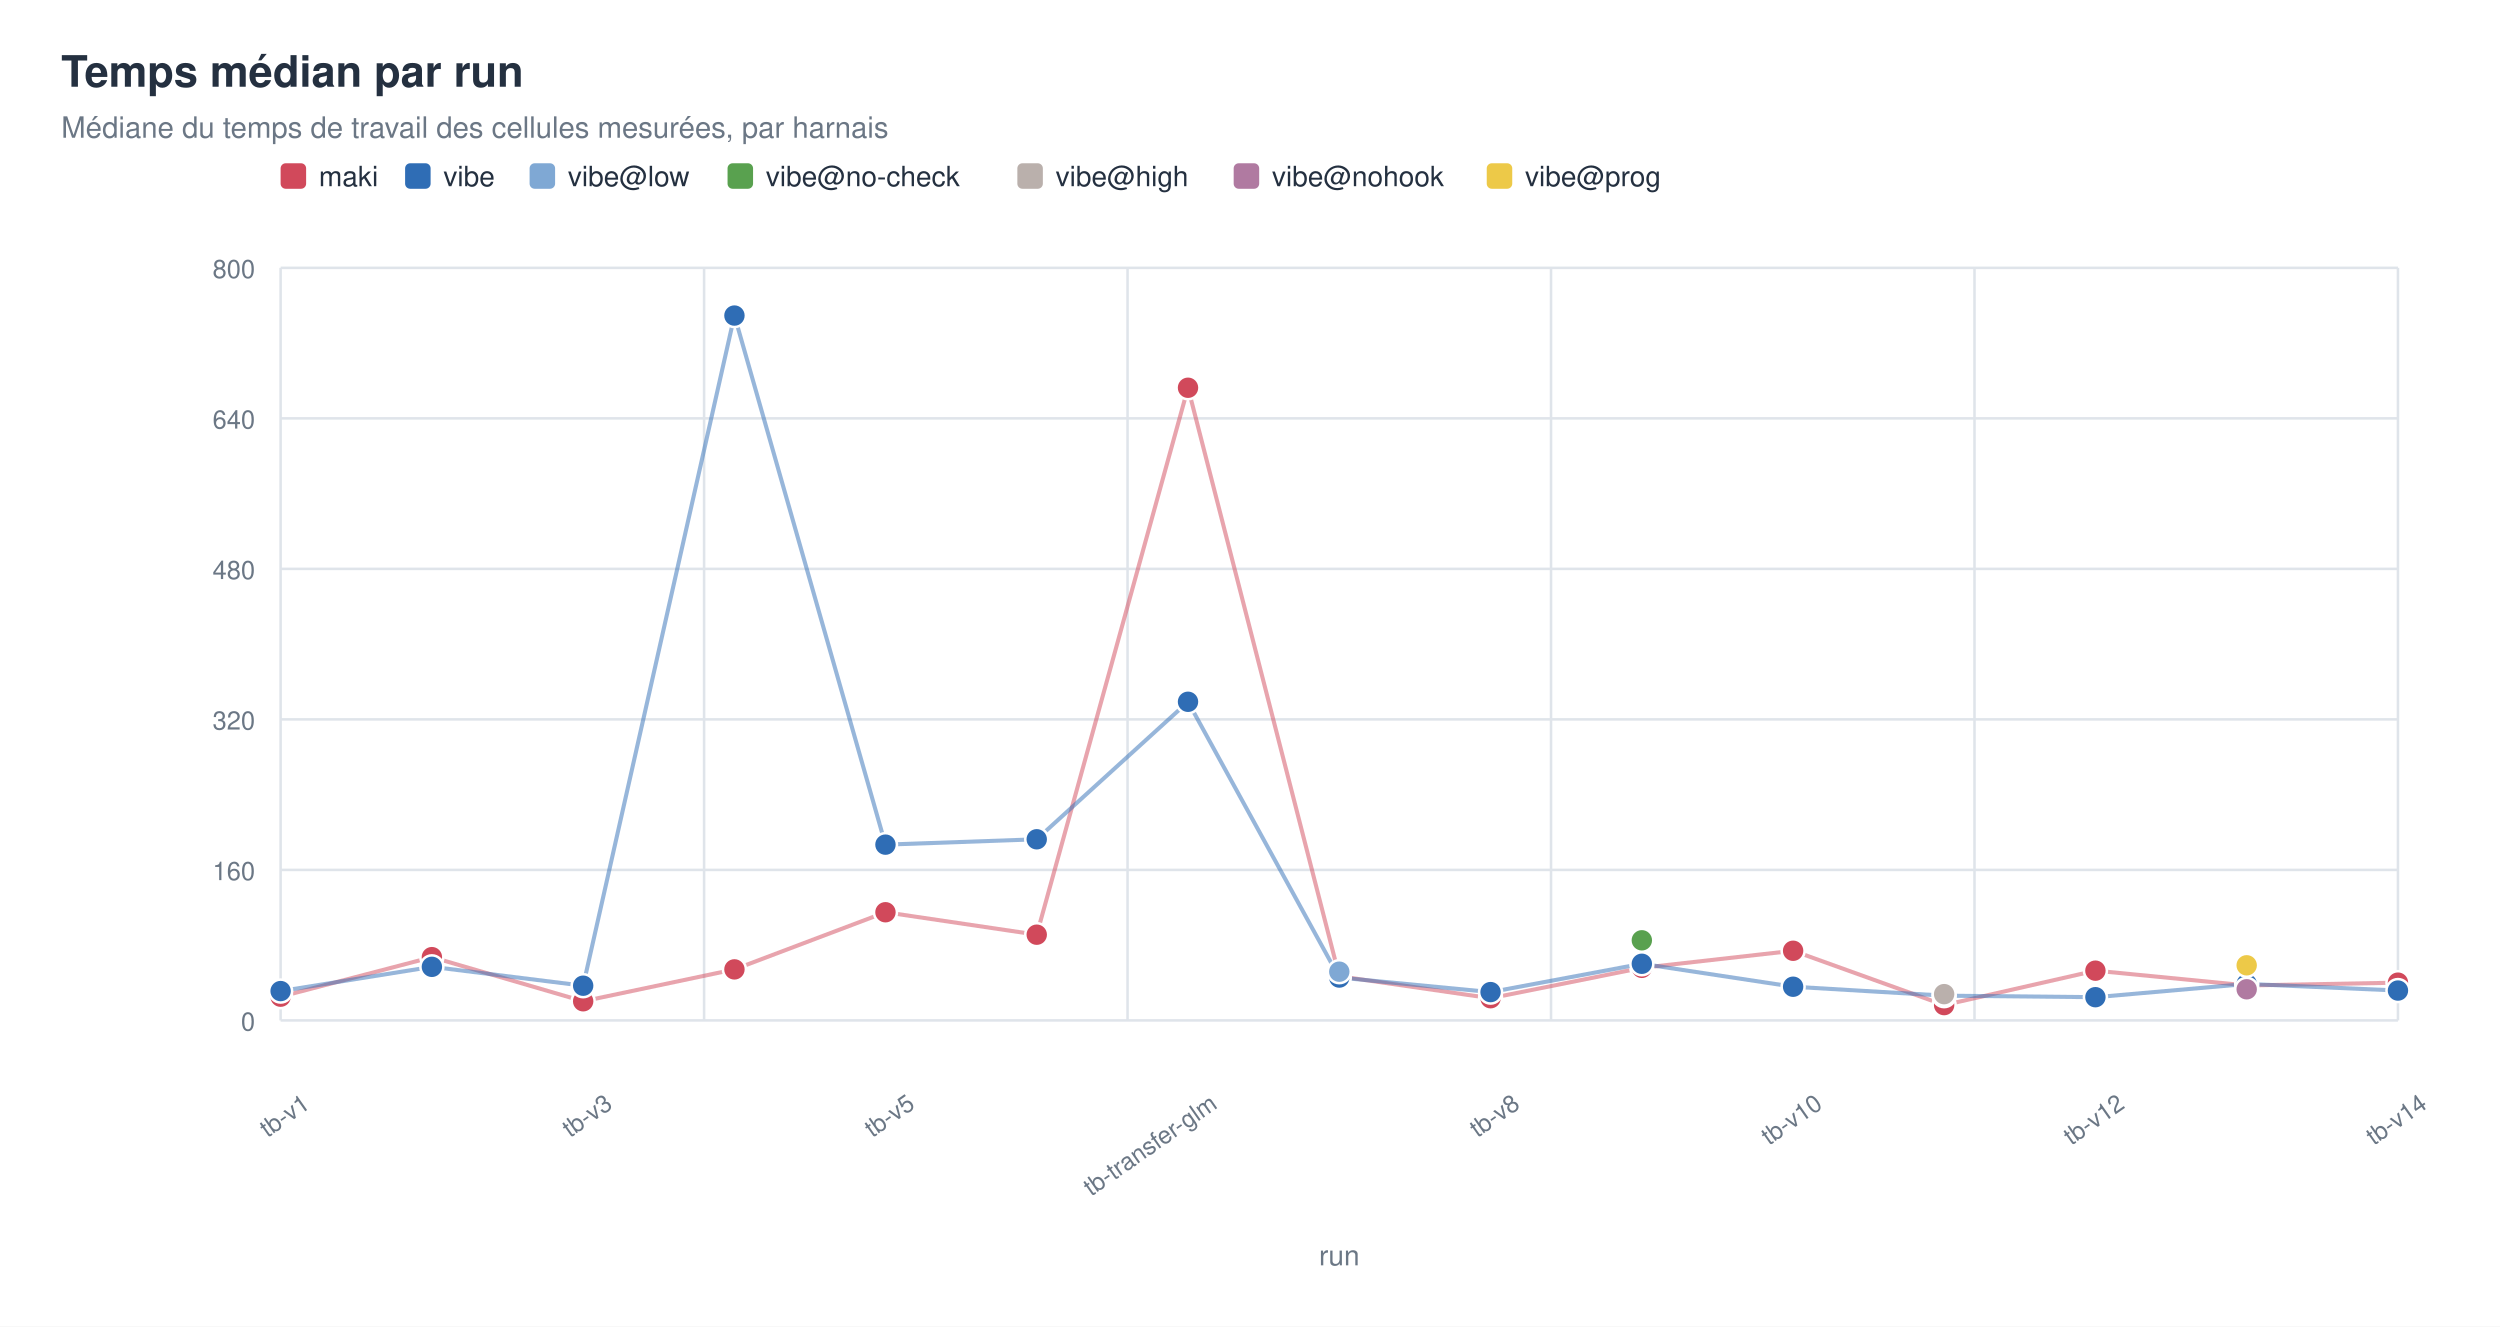
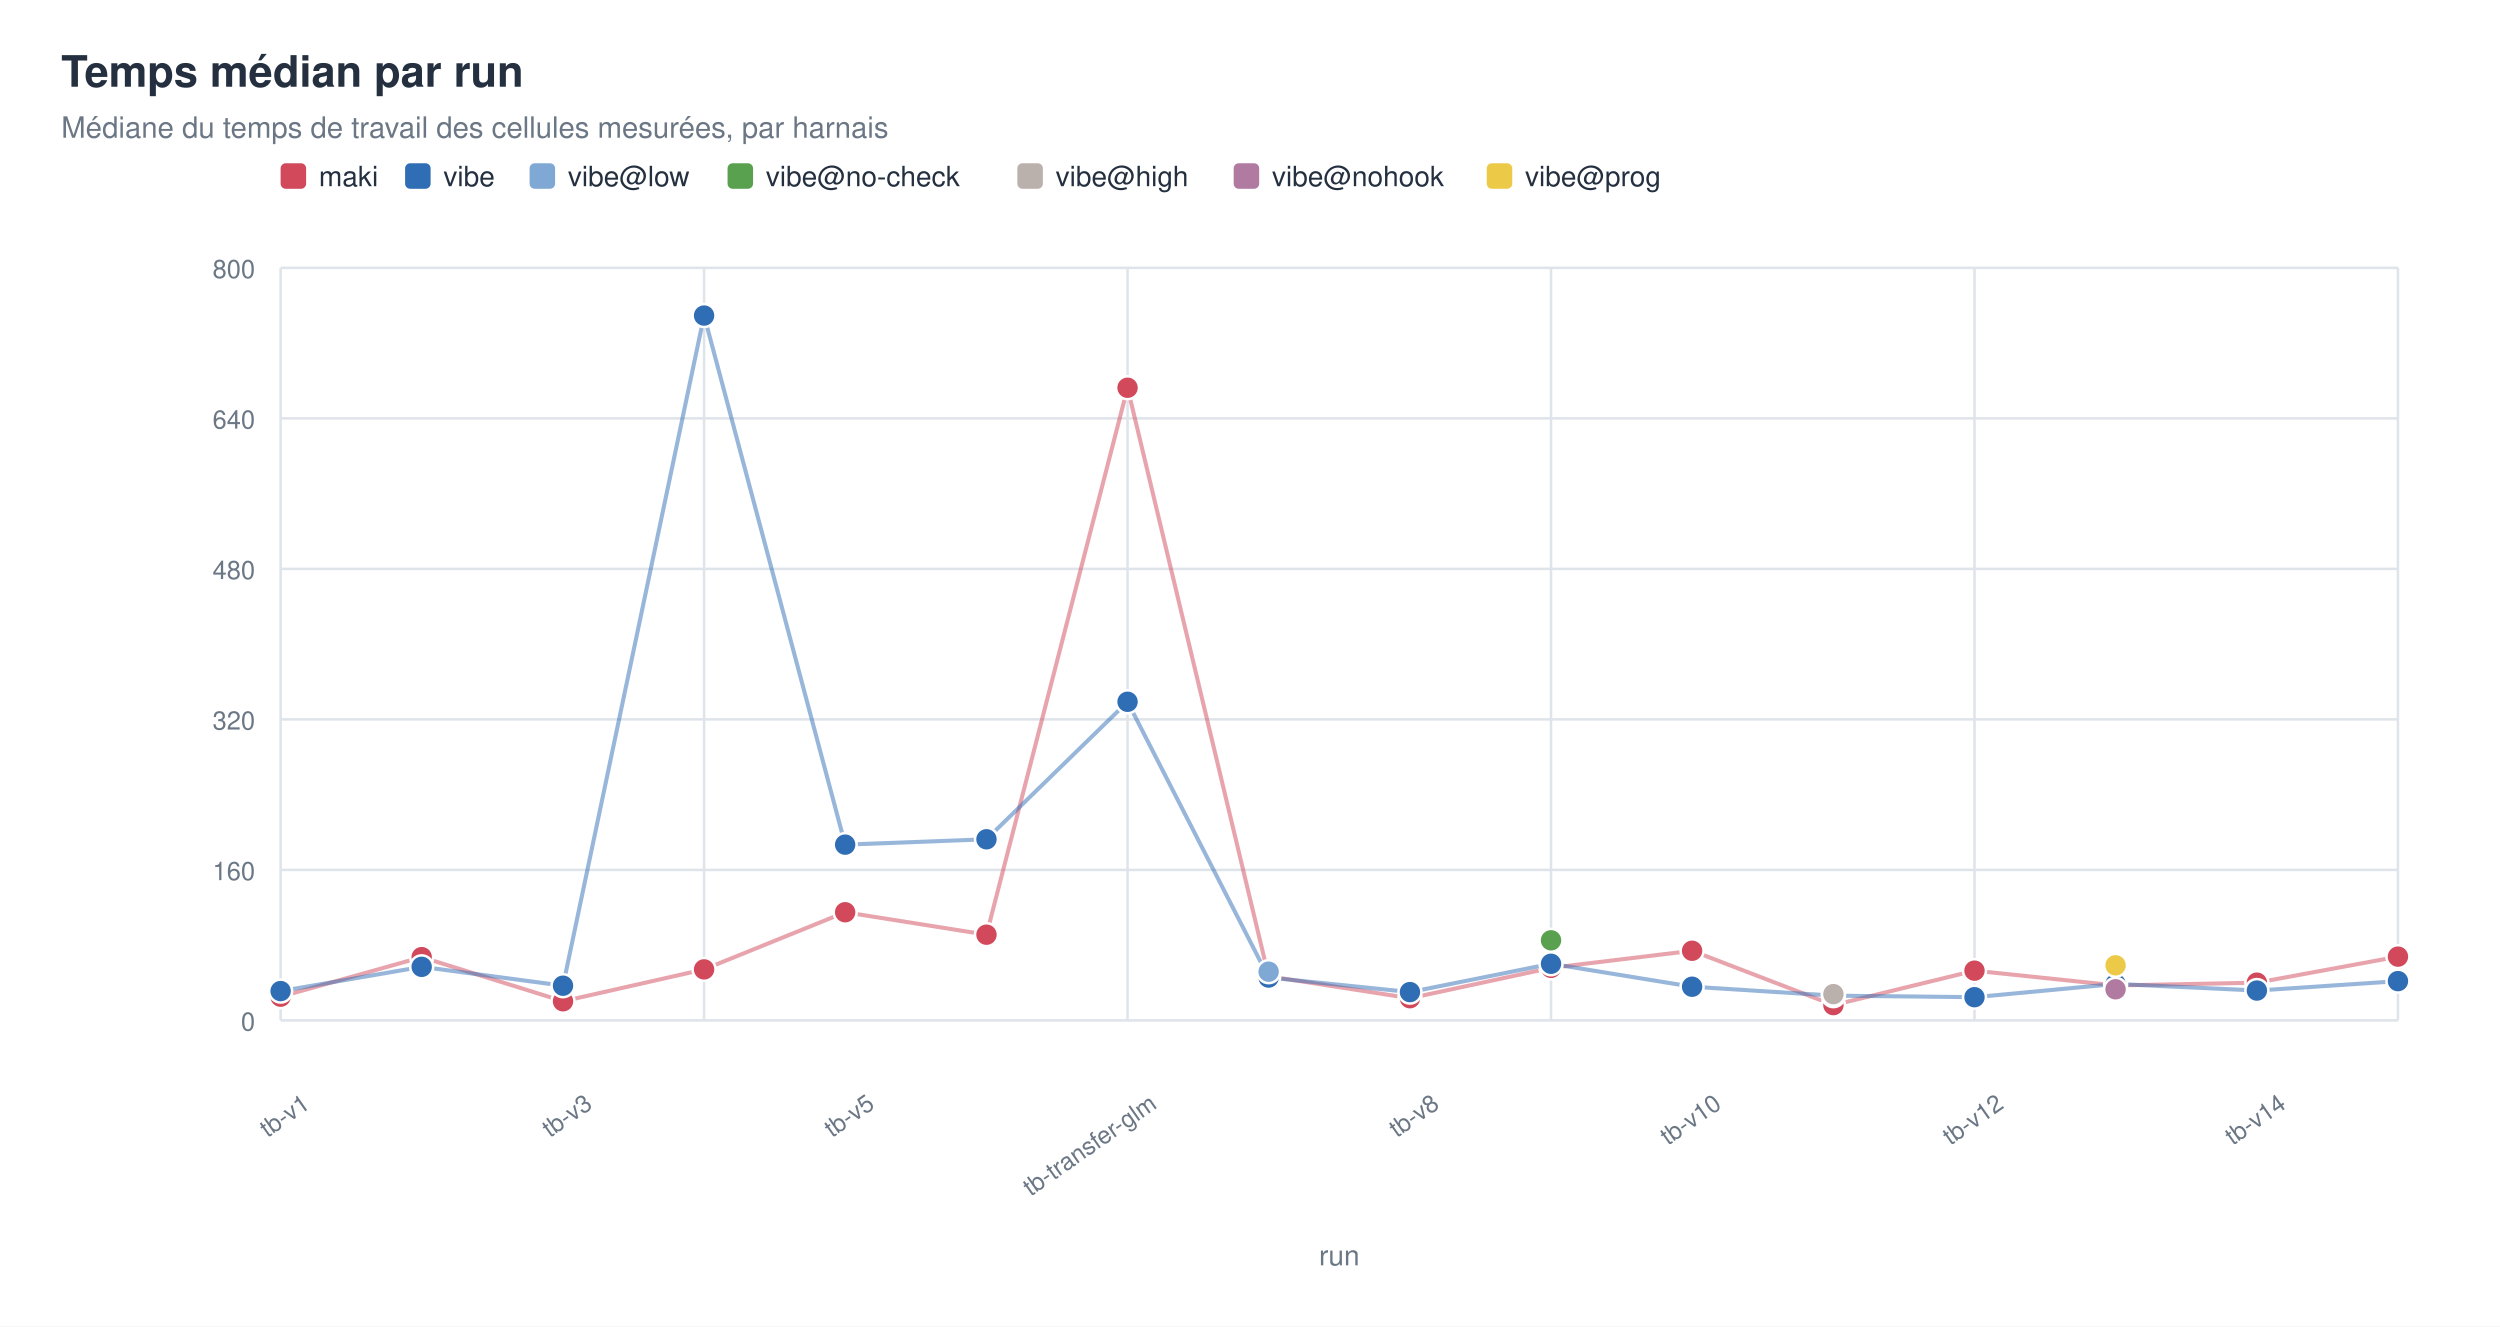
<svg xmlns="http://www.w3.org/2000/svg" width="980" height="520" viewBox="0 0 980 520" font-family="Helvetica, Arial, sans-serif">
  <rect width="980" height="520" fill="#ffffff" />
  <text x="24.0" y="34.0" font-size="17" fill="#243040" text-anchor="start" font-weight="bold">Temps médian par run</text>
  <text x="24.0" y="54.0" font-size="11.5" fill="#6b7785" text-anchor="start">Médiane du temps de travail des cellules mesurées, par harnais</text>
  <line x1="110.0" y1="105.0" x2="110.0" y2="400.0" stroke="#dfe4ea" stroke-width="1" opacity="1.0" />
  <line x1="276.0" y1="105.0" x2="276.0" y2="400.0" stroke="#dfe4ea" stroke-width="1" opacity="1.0" />
  <line x1="442.0" y1="105.0" x2="442.0" y2="400.0" stroke="#dfe4ea" stroke-width="1" opacity="1.0" />
  <line x1="608.0" y1="105.0" x2="608.0" y2="400.0" stroke="#dfe4ea" stroke-width="1" opacity="1.0" />
  <line x1="774.0" y1="105.0" x2="774.0" y2="400.0" stroke="#dfe4ea" stroke-width="1" opacity="1.0" />
  <line x1="940.0" y1="105.0" x2="940.0" y2="400.0" stroke="#dfe4ea" stroke-width="1" opacity="1.0" />
  <line x1="110.0" y1="400.0" x2="940.0" y2="400.0" stroke="#dfe4ea" stroke-width="1" opacity="1.0" />
  <text x="100.0" y="404.0" font-size="10" fill="#6b7785" text-anchor="end">0</text>
  <line x1="110.0" y1="341.0" x2="940.0" y2="341.0" stroke="#dfe4ea" stroke-width="1" opacity="1.0" />
  <text x="100.0" y="345.0" font-size="10" fill="#6b7785" text-anchor="end">160</text>
  <line x1="110.0" y1="282.0" x2="940.0" y2="282.0" stroke="#dfe4ea" stroke-width="1" opacity="1.0" />
  <text x="100.0" y="286.0" font-size="10" fill="#6b7785" text-anchor="end">320</text>
  <line x1="110.0" y1="223.0" x2="940.0" y2="223.0" stroke="#dfe4ea" stroke-width="1" opacity="1.0" />
  <text x="100.0" y="227.0" font-size="10" fill="#6b7785" text-anchor="end">480</text>
  <line x1="110.0" y1="164.0" x2="940.0" y2="164.0" stroke="#dfe4ea" stroke-width="1" opacity="1.0" />
  <text x="100.0" y="168.0" font-size="10" fill="#6b7785" text-anchor="end">640</text>
  <line x1="110.0" y1="105.0" x2="940.0" y2="105.0" stroke="#dfe4ea" stroke-width="1" opacity="1.0" />
  <text x="100.0" y="109.0" font-size="10" fill="#6b7785" text-anchor="end">800</text>
  <text x="122.0" y="434.0" font-size="9.5" fill="#6b7785" text-anchor="end" transform="rotate(-35 122.0 434.0)">tb-v1</text>
-   <text x="240.6" y="434.0" font-size="9.5" fill="#6b7785" text-anchor="end" transform="rotate(-35 240.6 434.0)">tb-v3</text>
-   <text x="359.1" y="434.0" font-size="9.5" fill="#6b7785" text-anchor="end" transform="rotate(-35 359.1 434.0)">tb-v5</text>
-   <text x="477.7" y="434.0" font-size="9.5" fill="#6b7785" text-anchor="end" transform="rotate(-35 477.7 434.0)">tb-transfer-glm</text>
-   <text x="596.3" y="434.0" font-size="9.5" fill="#6b7785" text-anchor="end" transform="rotate(-35 596.3 434.0)">tb-v8</text>
-   <text x="714.9" y="434.0" font-size="9.5" fill="#6b7785" text-anchor="end" transform="rotate(-35 714.9 434.0)">tb-v10</text>
-   <text x="833.4" y="434.0" font-size="9.5" fill="#6b7785" text-anchor="end" transform="rotate(-35 833.4 434.0)">tb-v12</text>
-   <text x="952.0" y="434.0" font-size="9.5" fill="#6b7785" text-anchor="end" transform="rotate(-35 952.0 434.0)">tb-v14</text>
-   <line x1="110.0" y1="390.7" x2="169.3" y2="375.2" stroke="#d1495b" stroke-width="1.6" opacity="0.5" />
-   <line x1="169.3" y1="375.2" x2="228.6" y2="392.5" stroke="#d1495b" stroke-width="1.6" opacity="0.5" />
-   <line x1="228.6" y1="392.5" x2="287.9" y2="380.0" stroke="#d1495b" stroke-width="1.6" opacity="0.5" />
-   <line x1="287.9" y1="380.0" x2="347.1" y2="357.6" stroke="#d1495b" stroke-width="1.6" opacity="0.5" />
-   <line x1="347.1" y1="357.6" x2="406.4" y2="366.4" stroke="#d1495b" stroke-width="1.6" opacity="0.5" />
-   <line x1="406.4" y1="366.4" x2="465.7" y2="152.0" stroke="#d1495b" stroke-width="1.6" opacity="0.5" />
-   <line x1="465.7" y1="152.0" x2="525.0" y2="382.7" stroke="#d1495b" stroke-width="1.6" opacity="0.5" />
-   <line x1="525.0" y1="382.7" x2="584.3" y2="391.3" stroke="#d1495b" stroke-width="1.6" opacity="0.5" />
-   <line x1="584.3" y1="391.3" x2="643.6" y2="379.4" stroke="#d1495b" stroke-width="1.6" opacity="0.5" />
-   <line x1="643.6" y1="379.4" x2="702.9" y2="372.7" stroke="#d1495b" stroke-width="1.6" opacity="0.5" />
-   <line x1="702.9" y1="372.7" x2="762.1" y2="394.0" stroke="#d1495b" stroke-width="1.6" opacity="0.5" />
-   <line x1="762.1" y1="394.0" x2="821.4" y2="380.5" stroke="#d1495b" stroke-width="1.6" opacity="0.5" />
-   <line x1="821.4" y1="380.5" x2="880.7" y2="386.3" stroke="#d1495b" stroke-width="1.6" opacity="0.5" />
-   <line x1="880.7" y1="386.3" x2="940.0" y2="385.2" stroke="#d1495b" stroke-width="1.6" opacity="0.5" />
+   <text x="232.7" y="434.0" font-size="9.5" fill="#6b7785" text-anchor="end" transform="rotate(-35 232.7 434.0)">tb-v3</text>
+   <text x="343.3" y="434.0" font-size="9.5" fill="#6b7785" text-anchor="end" transform="rotate(-35 343.3 434.0)">tb-v5</text>
+   <text x="454.0" y="434.0" font-size="9.5" fill="#6b7785" text-anchor="end" transform="rotate(-35 454.0 434.0)">tb-transfer-glm</text>
+   <text x="564.7" y="434.0" font-size="9.5" fill="#6b7785" text-anchor="end" transform="rotate(-35 564.7 434.0)">tb-v8</text>
+   <text x="675.3" y="434.0" font-size="9.5" fill="#6b7785" text-anchor="end" transform="rotate(-35 675.3 434.0)">tb-v10</text>
+   <text x="786.0" y="434.0" font-size="9.5" fill="#6b7785" text-anchor="end" transform="rotate(-35 786.0 434.0)">tb-v12</text>
+   <text x="896.7" y="434.0" font-size="9.5" fill="#6b7785" text-anchor="end" transform="rotate(-35 896.7 434.0)">tb-v14</text>
+   <line x1="110.0" y1="390.7" x2="165.3" y2="375.2" stroke="#d1495b" stroke-width="1.6" opacity="0.5" />
+   <line x1="165.3" y1="375.2" x2="220.7" y2="392.5" stroke="#d1495b" stroke-width="1.6" opacity="0.5" />
+   <line x1="220.7" y1="392.5" x2="276.0" y2="380.0" stroke="#d1495b" stroke-width="1.6" opacity="0.5" />
+   <line x1="276.0" y1="380.0" x2="331.3" y2="357.6" stroke="#d1495b" stroke-width="1.6" opacity="0.5" />
+   <line x1="331.3" y1="357.6" x2="386.7" y2="366.4" stroke="#d1495b" stroke-width="1.6" opacity="0.5" />
+   <line x1="386.7" y1="366.4" x2="442.0" y2="152.0" stroke="#d1495b" stroke-width="1.6" opacity="0.5" />
+   <line x1="442.0" y1="152.0" x2="497.3" y2="382.7" stroke="#d1495b" stroke-width="1.6" opacity="0.5" />
+   <line x1="497.3" y1="382.7" x2="552.7" y2="391.3" stroke="#d1495b" stroke-width="1.6" opacity="0.5" />
+   <line x1="552.7" y1="391.3" x2="608.0" y2="379.4" stroke="#d1495b" stroke-width="1.6" opacity="0.5" />
+   <line x1="608.0" y1="379.4" x2="663.3" y2="372.7" stroke="#d1495b" stroke-width="1.6" opacity="0.5" />
+   <line x1="663.3" y1="372.7" x2="718.7" y2="394.0" stroke="#d1495b" stroke-width="1.6" opacity="0.5" />
+   <line x1="718.7" y1="394.0" x2="774.0" y2="380.5" stroke="#d1495b" stroke-width="1.6" opacity="0.5" />
+   <line x1="774.0" y1="380.5" x2="829.3" y2="386.3" stroke="#d1495b" stroke-width="1.6" opacity="0.5" />
+   <line x1="829.3" y1="386.3" x2="884.7" y2="385.2" stroke="#d1495b" stroke-width="1.6" opacity="0.5" />
+   <line x1="884.7" y1="385.2" x2="940.0" y2="375.0" stroke="#d1495b" stroke-width="1.6" opacity="0.5" />
  <g>
    <circle cx="110.0" cy="390.7" r="4.5" fill="#d1495b" stroke="#ffffff" stroke-width="1" />
  </g>
  <g>
-     <circle cx="169.3" cy="375.2" r="4.5" fill="#d1495b" stroke="#ffffff" stroke-width="1" />
+     <circle cx="165.3" cy="375.2" r="4.5" fill="#d1495b" stroke="#ffffff" stroke-width="1" />
  </g>
  <g>
-     <circle cx="228.6" cy="392.5" r="4.5" fill="#d1495b" stroke="#ffffff" stroke-width="1" />
+     <circle cx="220.7" cy="392.5" r="4.5" fill="#d1495b" stroke="#ffffff" stroke-width="1" />
  </g>
  <g>
-     <circle cx="287.9" cy="380.0" r="4.5" fill="#d1495b" stroke="#ffffff" stroke-width="1" />
+     <circle cx="276.0" cy="380.0" r="4.5" fill="#d1495b" stroke="#ffffff" stroke-width="1" />
  </g>
  <g>
-     <circle cx="347.1" cy="357.6" r="4.5" fill="#d1495b" stroke="#ffffff" stroke-width="1" />
+     <circle cx="331.3" cy="357.6" r="4.5" fill="#d1495b" stroke="#ffffff" stroke-width="1" />
  </g>
  <g>
-     <circle cx="406.4" cy="366.4" r="4.5" fill="#d1495b" stroke="#ffffff" stroke-width="1" />
+     <circle cx="386.7" cy="366.4" r="4.5" fill="#d1495b" stroke="#ffffff" stroke-width="1" />
  </g>
  <g>
-     <circle cx="465.7" cy="152.0" r="4.5" fill="#d1495b" stroke="#ffffff" stroke-width="1" />
+     <circle cx="442.0" cy="152.0" r="4.5" fill="#d1495b" stroke="#ffffff" stroke-width="1" />
  </g>
  <g>
-     <circle cx="525.0" cy="382.7" r="4.5" fill="#d1495b" stroke="#ffffff" stroke-width="1" />
+     <circle cx="497.3" cy="382.7" r="4.5" fill="#d1495b" stroke="#ffffff" stroke-width="1" />
  </g>
  <g>
-     <circle cx="584.3" cy="391.3" r="4.5" fill="#d1495b" stroke="#ffffff" stroke-width="1" />
+     <circle cx="552.7" cy="391.3" r="4.5" fill="#d1495b" stroke="#ffffff" stroke-width="1" />
  </g>
  <g>
-     <circle cx="643.6" cy="379.4" r="4.5" fill="#d1495b" stroke="#ffffff" stroke-width="1" />
+     <circle cx="608.0" cy="379.4" r="4.5" fill="#d1495b" stroke="#ffffff" stroke-width="1" />
  </g>
  <g>
-     <circle cx="702.9" cy="372.7" r="4.5" fill="#d1495b" stroke="#ffffff" stroke-width="1" />
+     <circle cx="663.3" cy="372.7" r="4.5" fill="#d1495b" stroke="#ffffff" stroke-width="1" />
  </g>
  <g>
-     <circle cx="762.1" cy="394.0" r="4.5" fill="#d1495b" stroke="#ffffff" stroke-width="1" />
+     <circle cx="718.7" cy="394.0" r="4.5" fill="#d1495b" stroke="#ffffff" stroke-width="1" />
  </g>
  <g>
-     <circle cx="821.4" cy="380.5" r="4.5" fill="#d1495b" stroke="#ffffff" stroke-width="1" />
+     <circle cx="774.0" cy="380.5" r="4.5" fill="#d1495b" stroke="#ffffff" stroke-width="1" />
  </g>
  <g>
-     <circle cx="880.7" cy="386.3" r="4.5" fill="#d1495b" stroke="#ffffff" stroke-width="1" />
+     <circle cx="829.3" cy="386.3" r="4.5" fill="#d1495b" stroke="#ffffff" stroke-width="1" />
  </g>
  <g>
-     <circle cx="940.0" cy="385.2" r="4.5" fill="#d1495b" stroke="#ffffff" stroke-width="1" />
+     <circle cx="884.7" cy="385.2" r="4.5" fill="#d1495b" stroke="#ffffff" stroke-width="1" />
  </g>
-   <line x1="110.0" y1="388.5" x2="169.3" y2="379.0" stroke="#2f6db5" stroke-width="1.6" opacity="0.5" />
-   <line x1="169.3" y1="379.0" x2="228.6" y2="386.4" stroke="#2f6db5" stroke-width="1.6" opacity="0.5" />
-   <line x1="228.6" y1="386.4" x2="287.9" y2="123.7" stroke="#2f6db5" stroke-width="1.6" opacity="0.5" />
-   <line x1="287.9" y1="123.7" x2="347.1" y2="331.1" stroke="#2f6db5" stroke-width="1.6" opacity="0.5" />
-   <line x1="347.1" y1="331.1" x2="406.4" y2="329.0" stroke="#2f6db5" stroke-width="1.6" opacity="0.5" />
-   <line x1="406.4" y1="329.0" x2="465.7" y2="275.1" stroke="#2f6db5" stroke-width="1.6" opacity="0.5" />
-   <line x1="465.7" y1="275.1" x2="525.0" y2="383.2" stroke="#2f6db5" stroke-width="1.6" opacity="0.5" />
-   <line x1="525.0" y1="383.2" x2="584.3" y2="388.9" stroke="#2f6db5" stroke-width="1.6" opacity="0.5" />
-   <line x1="584.3" y1="388.9" x2="643.6" y2="377.8" stroke="#2f6db5" stroke-width="1.6" opacity="0.5" />
-   <line x1="643.6" y1="377.8" x2="702.9" y2="386.8" stroke="#2f6db5" stroke-width="1.6" opacity="0.5" />
-   <line x1="702.9" y1="386.8" x2="762.1" y2="390.3" stroke="#2f6db5" stroke-width="1.6" opacity="0.5" />
-   <line x1="762.1" y1="390.3" x2="821.4" y2="390.9" stroke="#2f6db5" stroke-width="1.6" opacity="0.5" />
-   <line x1="821.4" y1="390.9" x2="880.7" y2="385.7" stroke="#2f6db5" stroke-width="1.6" opacity="0.5" />
-   <line x1="880.7" y1="385.7" x2="940.0" y2="388.3" stroke="#2f6db5" stroke-width="1.6" opacity="0.5" />
+   <g>
+     <circle cx="940.0" cy="375.0" r="4.5" fill="#d1495b" stroke="#ffffff" stroke-width="1" />
+   </g>
+   <line x1="110.0" y1="388.5" x2="165.3" y2="379.0" stroke="#2f6db5" stroke-width="1.6" opacity="0.5" />
+   <line x1="165.3" y1="379.0" x2="220.7" y2="386.4" stroke="#2f6db5" stroke-width="1.6" opacity="0.5" />
+   <line x1="220.7" y1="386.4" x2="276.0" y2="123.7" stroke="#2f6db5" stroke-width="1.6" opacity="0.5" />
+   <line x1="276.0" y1="123.7" x2="331.3" y2="331.1" stroke="#2f6db5" stroke-width="1.6" opacity="0.5" />
+   <line x1="331.3" y1="331.1" x2="386.7" y2="329.0" stroke="#2f6db5" stroke-width="1.6" opacity="0.5" />
+   <line x1="386.7" y1="329.0" x2="442.0" y2="275.1" stroke="#2f6db5" stroke-width="1.6" opacity="0.5" />
+   <line x1="442.0" y1="275.1" x2="497.3" y2="383.2" stroke="#2f6db5" stroke-width="1.6" opacity="0.5" />
+   <line x1="497.3" y1="383.2" x2="552.7" y2="388.9" stroke="#2f6db5" stroke-width="1.6" opacity="0.5" />
+   <line x1="552.7" y1="388.9" x2="608.0" y2="377.8" stroke="#2f6db5" stroke-width="1.6" opacity="0.5" />
+   <line x1="608.0" y1="377.8" x2="663.3" y2="386.8" stroke="#2f6db5" stroke-width="1.6" opacity="0.5" />
+   <line x1="663.3" y1="386.8" x2="718.7" y2="390.3" stroke="#2f6db5" stroke-width="1.6" opacity="0.5" />
+   <line x1="718.7" y1="390.3" x2="774.0" y2="390.9" stroke="#2f6db5" stroke-width="1.6" opacity="0.5" />
+   <line x1="774.0" y1="390.9" x2="829.3" y2="385.7" stroke="#2f6db5" stroke-width="1.6" opacity="0.5" />
+   <line x1="829.3" y1="385.7" x2="884.7" y2="388.3" stroke="#2f6db5" stroke-width="1.6" opacity="0.5" />
+   <line x1="884.7" y1="388.3" x2="940.0" y2="384.6" stroke="#2f6db5" stroke-width="1.6" opacity="0.5" />
  <g>
    <circle cx="110.0" cy="388.5" r="4.5" fill="#2f6db5" stroke="#ffffff" stroke-width="1" />
  </g>
  <g>
-     <circle cx="169.3" cy="379.0" r="4.5" fill="#2f6db5" stroke="#ffffff" stroke-width="1" />
+     <circle cx="165.3" cy="379.0" r="4.5" fill="#2f6db5" stroke="#ffffff" stroke-width="1" />
  </g>
  <g>
-     <circle cx="228.6" cy="386.4" r="4.5" fill="#2f6db5" stroke="#ffffff" stroke-width="1" />
+     <circle cx="220.7" cy="386.4" r="4.5" fill="#2f6db5" stroke="#ffffff" stroke-width="1" />
  </g>
  <g>
-     <circle cx="287.9" cy="123.7" r="4.5" fill="#2f6db5" stroke="#ffffff" stroke-width="1" />
+     <circle cx="276.0" cy="123.7" r="4.5" fill="#2f6db5" stroke="#ffffff" stroke-width="1" />
  </g>
  <g>
-     <circle cx="347.1" cy="331.1" r="4.5" fill="#2f6db5" stroke="#ffffff" stroke-width="1" />
+     <circle cx="331.3" cy="331.1" r="4.5" fill="#2f6db5" stroke="#ffffff" stroke-width="1" />
  </g>
  <g>
-     <circle cx="406.4" cy="329.0" r="4.5" fill="#2f6db5" stroke="#ffffff" stroke-width="1" />
+     <circle cx="386.7" cy="329.0" r="4.5" fill="#2f6db5" stroke="#ffffff" stroke-width="1" />
  </g>
  <g>
-     <circle cx="465.7" cy="275.1" r="4.5" fill="#2f6db5" stroke="#ffffff" stroke-width="1" />
+     <circle cx="442.0" cy="275.1" r="4.5" fill="#2f6db5" stroke="#ffffff" stroke-width="1" />
  </g>
  <g>
-     <circle cx="525.0" cy="383.2" r="4.5" fill="#2f6db5" stroke="#ffffff" stroke-width="1" />
+     <circle cx="497.3" cy="383.2" r="4.5" fill="#2f6db5" stroke="#ffffff" stroke-width="1" />
  </g>
  <g>
-     <circle cx="584.3" cy="388.9" r="4.5" fill="#2f6db5" stroke="#ffffff" stroke-width="1" />
+     <circle cx="552.7" cy="388.9" r="4.5" fill="#2f6db5" stroke="#ffffff" stroke-width="1" />
  </g>
  <g>
-     <circle cx="643.6" cy="377.8" r="4.5" fill="#2f6db5" stroke="#ffffff" stroke-width="1" />
+     <circle cx="608.0" cy="377.8" r="4.5" fill="#2f6db5" stroke="#ffffff" stroke-width="1" />
  </g>
  <g>
-     <circle cx="702.9" cy="386.8" r="4.5" fill="#2f6db5" stroke="#ffffff" stroke-width="1" />
+     <circle cx="663.3" cy="386.8" r="4.5" fill="#2f6db5" stroke="#ffffff" stroke-width="1" />
  </g>
  <g>
-     <circle cx="762.1" cy="390.3" r="4.5" fill="#2f6db5" stroke="#ffffff" stroke-width="1" />
+     <circle cx="718.7" cy="390.3" r="4.5" fill="#2f6db5" stroke="#ffffff" stroke-width="1" />
  </g>
  <g>
-     <circle cx="821.4" cy="390.9" r="4.5" fill="#2f6db5" stroke="#ffffff" stroke-width="1" />
+     <circle cx="774.0" cy="390.9" r="4.5" fill="#2f6db5" stroke="#ffffff" stroke-width="1" />
  </g>
  <g>
-     <circle cx="880.7" cy="385.7" r="4.5" fill="#2f6db5" stroke="#ffffff" stroke-width="1" />
+     <circle cx="829.3" cy="385.7" r="4.5" fill="#2f6db5" stroke="#ffffff" stroke-width="1" />
  </g>
  <g>
-     <circle cx="940.0" cy="388.3" r="4.5" fill="#2f6db5" stroke="#ffffff" stroke-width="1" />
+     <circle cx="884.7" cy="388.3" r="4.5" fill="#2f6db5" stroke="#ffffff" stroke-width="1" />
  </g>
  <g>
-     <circle cx="525.0" cy="380.9" r="4.5" fill="#7fa8d4" stroke="#ffffff" stroke-width="1" />
+     <circle cx="940.0" cy="384.6" r="4.5" fill="#2f6db5" stroke="#ffffff" stroke-width="1" />
  </g>
  <g>
-     <circle cx="643.6" cy="368.6" r="4.5" fill="#59a14f" stroke="#ffffff" stroke-width="1" />
+     <circle cx="497.3" cy="380.9" r="4.5" fill="#7fa8d4" stroke="#ffffff" stroke-width="1" />
  </g>
  <g>
-     <circle cx="762.1" cy="389.7" r="4.5" fill="#bab0ac" stroke="#ffffff" stroke-width="1" />
+     <circle cx="608.0" cy="368.6" r="4.5" fill="#59a14f" stroke="#ffffff" stroke-width="1" />
  </g>
  <g>
-     <circle cx="880.7" cy="387.8" r="4.5" fill="#b07aa1" stroke="#ffffff" stroke-width="1" />
+     <circle cx="718.7" cy="389.7" r="4.5" fill="#bab0ac" stroke="#ffffff" stroke-width="1" />
  </g>
  <g>
-     <circle cx="880.7" cy="378.4" r="4.5" fill="#edc948" stroke="#ffffff" stroke-width="1" />
+     <circle cx="829.3" cy="387.8" r="4.5" fill="#b07aa1" stroke="#ffffff" stroke-width="1" />
+   </g>
+   <g>
+     <circle cx="829.3" cy="378.4" r="4.5" fill="#edc948" stroke="#ffffff" stroke-width="1" />
  </g>
  <rect x="110.0" y="64.0" width="10.0" height="10.0" rx="2" fill="#d1495b" opacity="1.0" />
  <text x="125.0" y="73.0" font-size="11" fill="#243040" text-anchor="start">maki</text>
  <rect x="158.8" y="64.0" width="10.0" height="10.0" rx="2" fill="#2f6db5" opacity="1.0" />
  <text x="173.8" y="73.0" font-size="11" fill="#243040" text-anchor="start">vibe</text>
  <rect x="207.6" y="64.0" width="10.0" height="10.0" rx="2" fill="#7fa8d4" opacity="1.0" />
  <text x="222.6" y="73.0" font-size="11" fill="#243040" text-anchor="start">vibe@low</text>
  <rect x="285.2" y="64.0" width="10.0" height="10.0" rx="2" fill="#59a14f" opacity="1.0" />
  <text x="300.2" y="73.0" font-size="11" fill="#243040" text-anchor="start">vibe@no-check</text>
  <rect x="398.8" y="64.0" width="10.0" height="10.0" rx="2" fill="#bab0ac" opacity="1.0" />
  <text x="413.8" y="73.0" font-size="11" fill="#243040" text-anchor="start">vibe@high</text>
  <rect x="483.6" y="64.0" width="10.0" height="10.0" rx="2" fill="#b07aa1" opacity="1.0" />
  <text x="498.6" y="73.0" font-size="11" fill="#243040" text-anchor="start">vibe@nohook</text>
  <rect x="582.8" y="64.0" width="10.0" height="10.0" rx="2" fill="#edc948" opacity="1.0" />
  <text x="597.8" y="73.0" font-size="11" fill="#243040" text-anchor="start">vibe@prog</text>
  <text x="525.0" y="496.0" font-size="11" fill="#6b7785" text-anchor="middle">run</text>
</svg>
